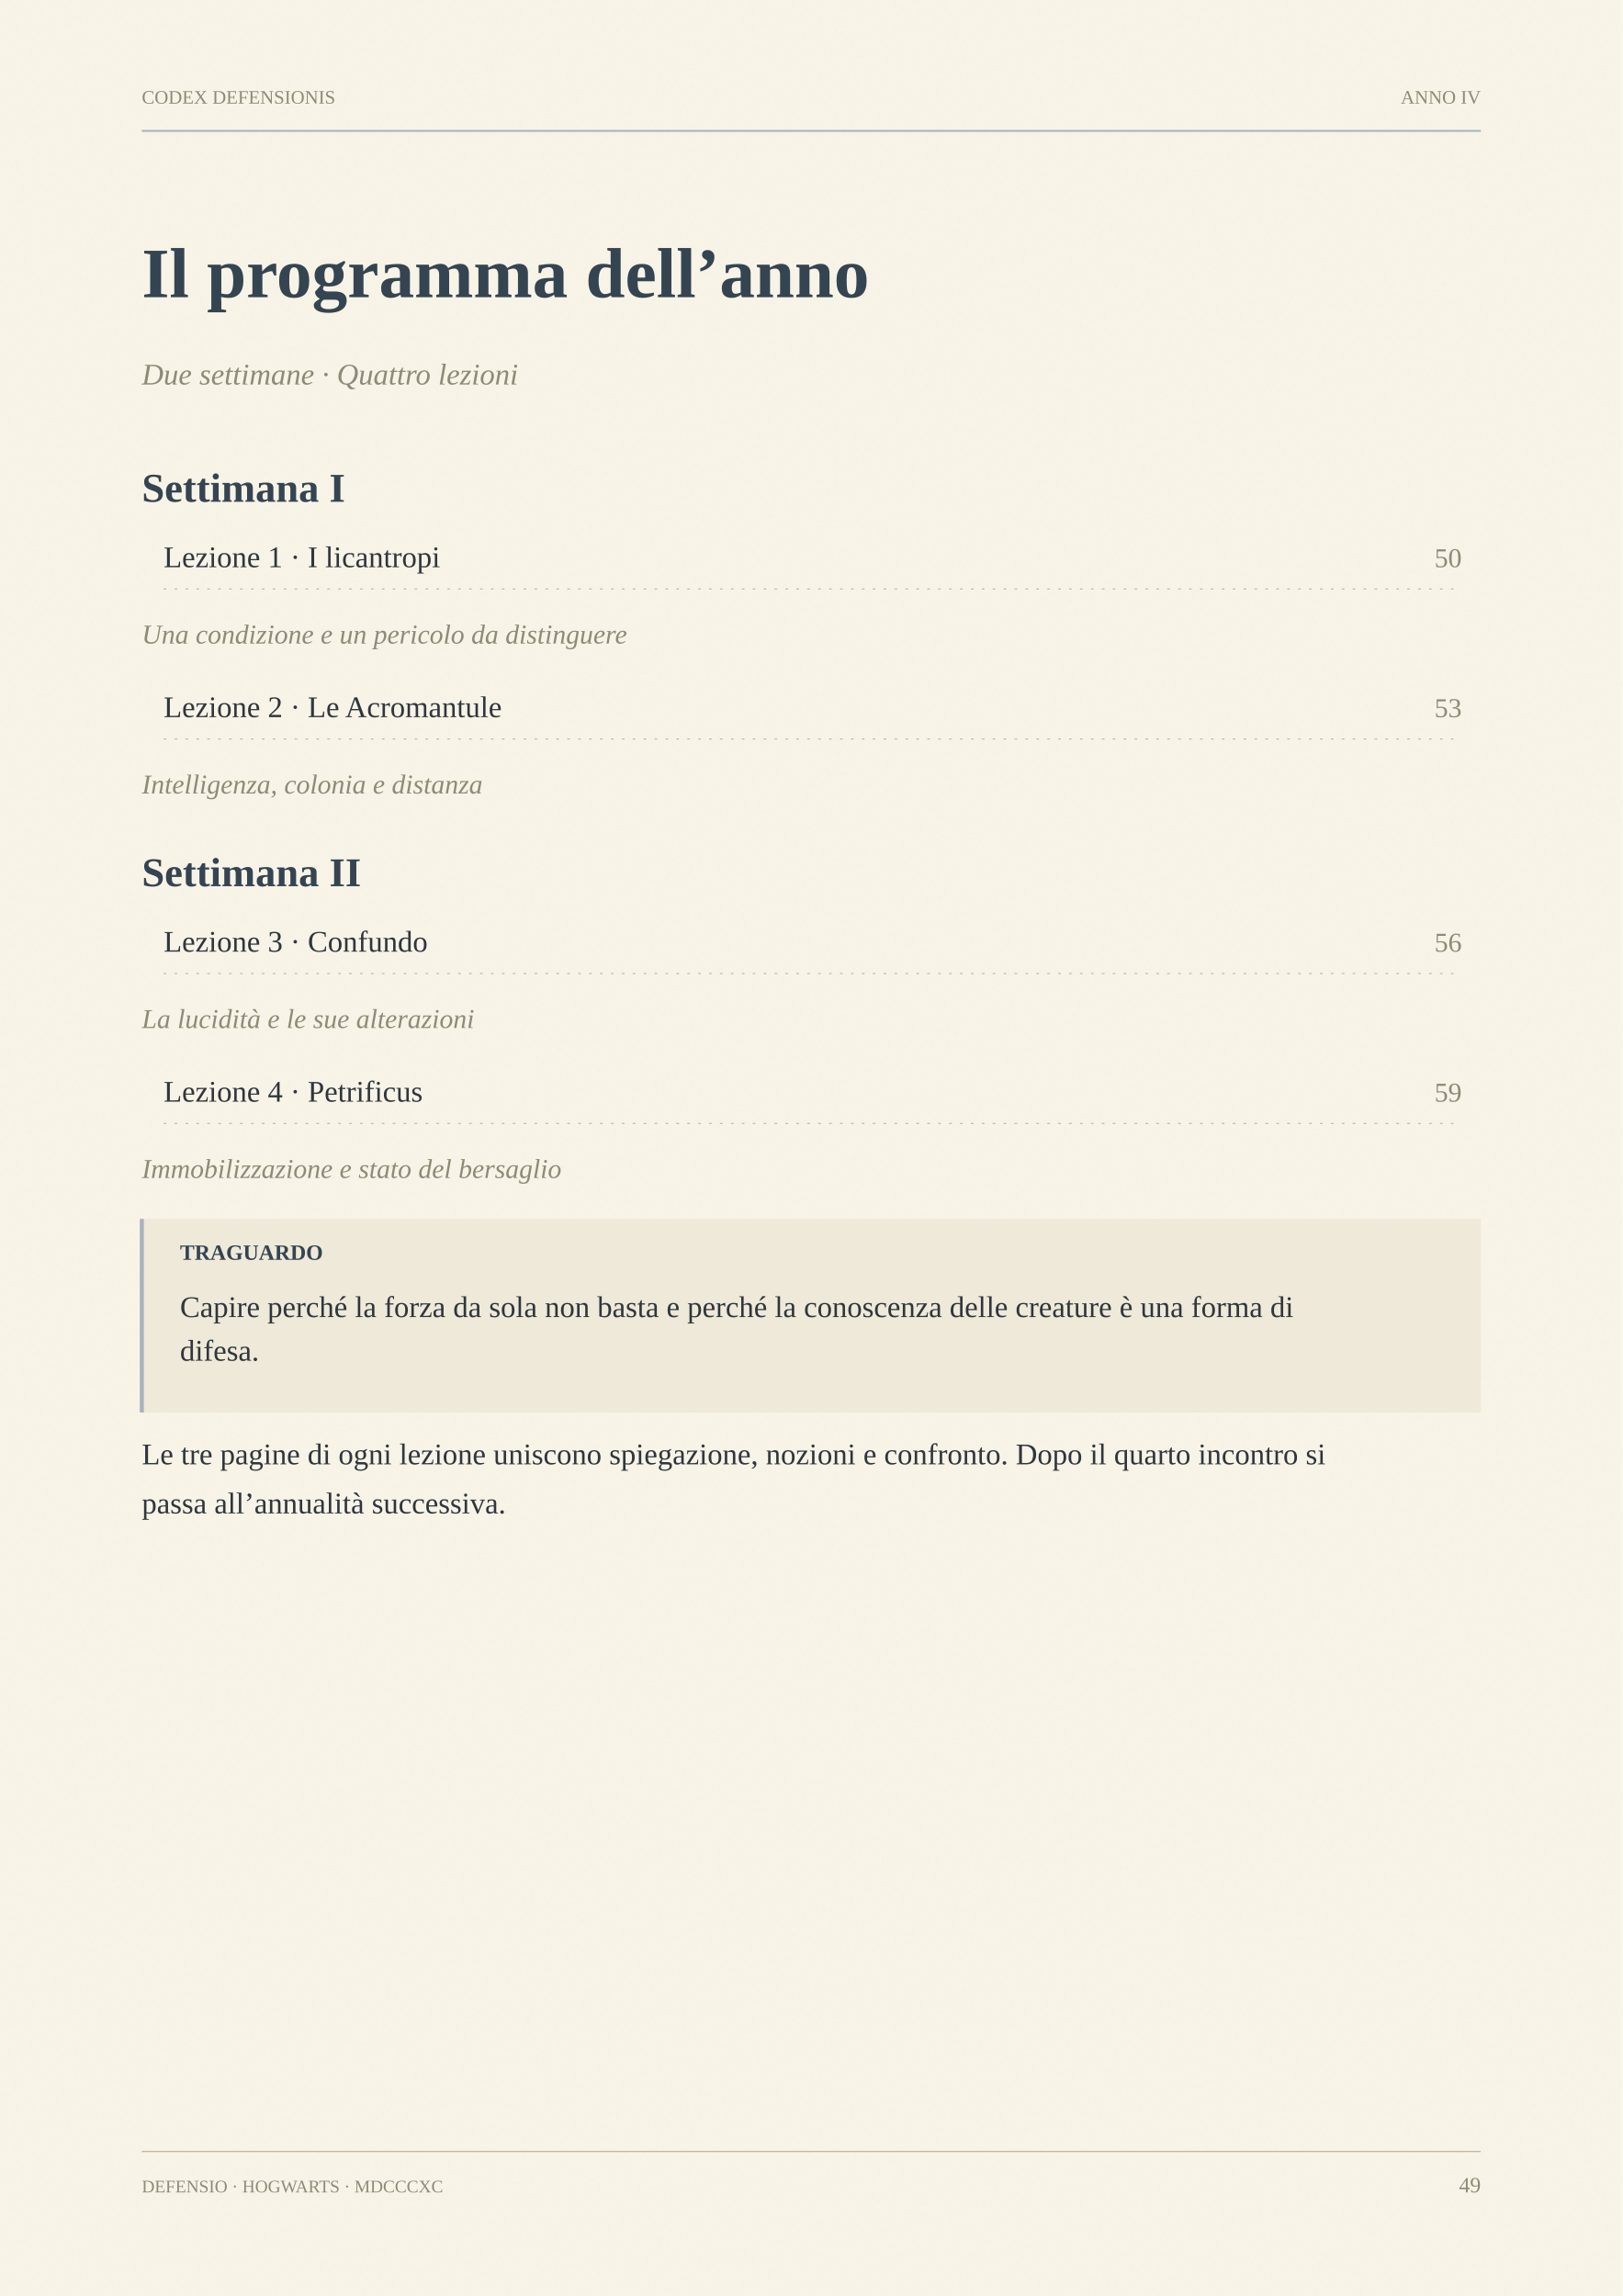
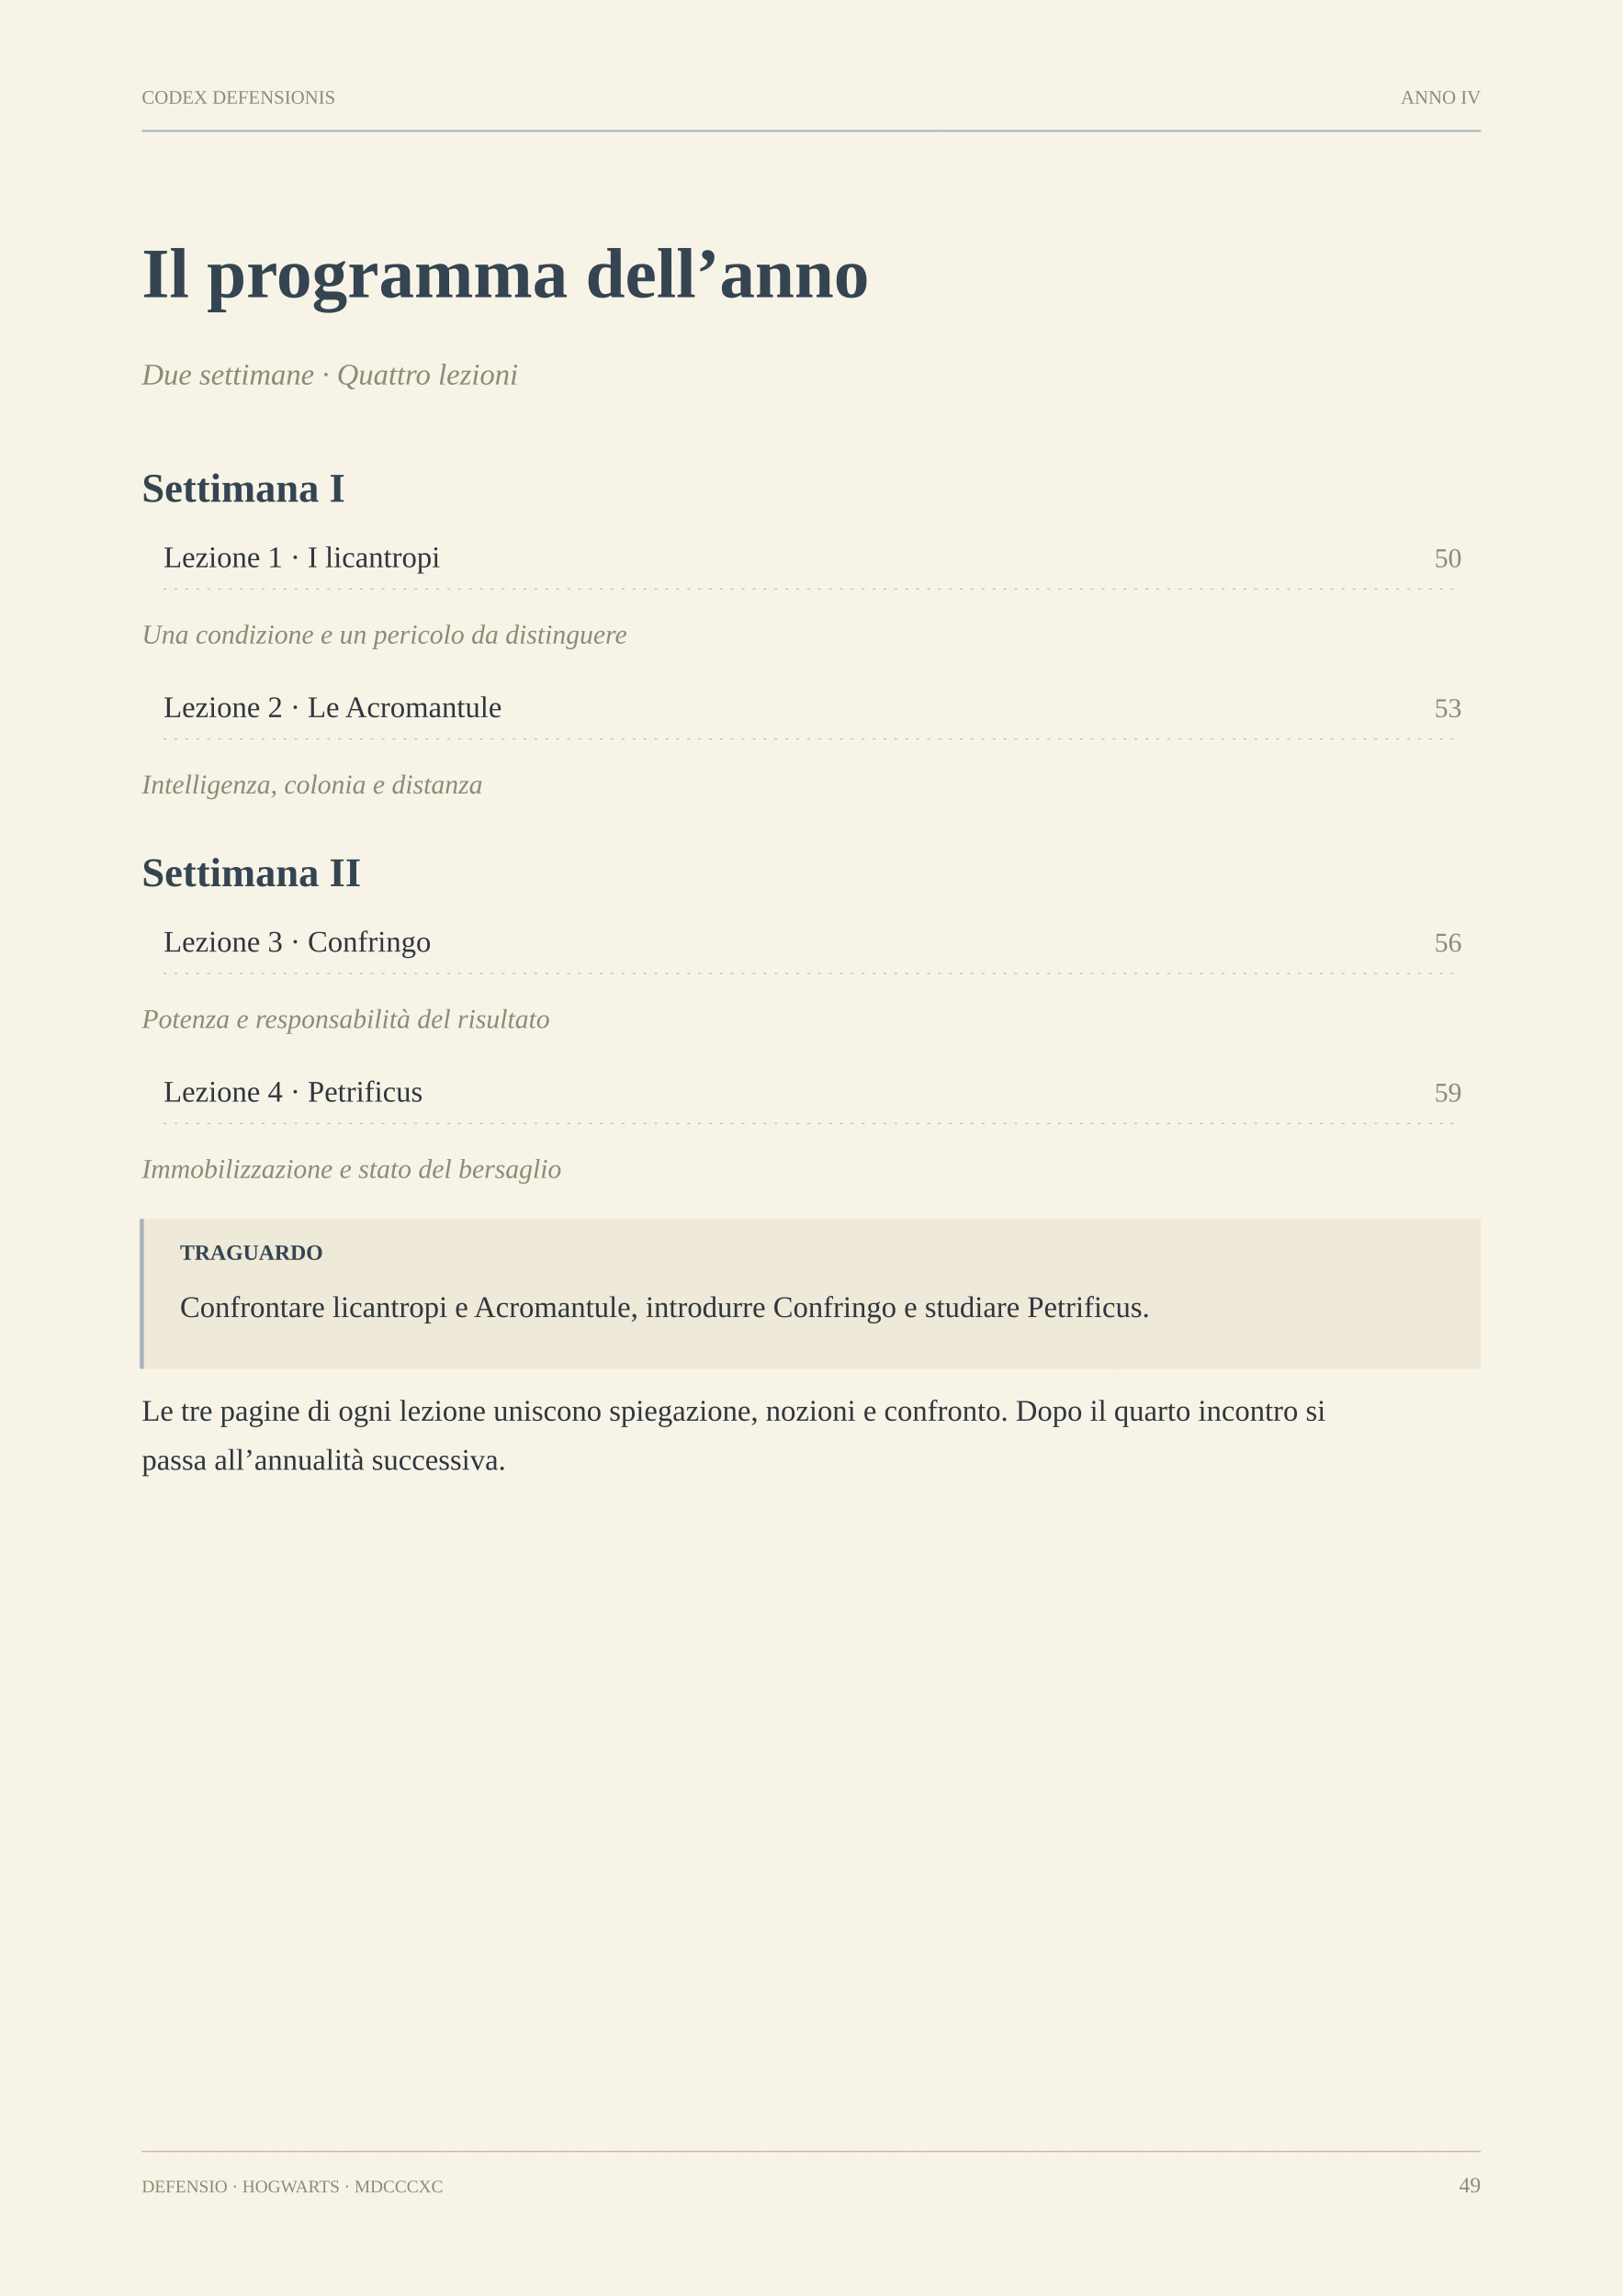
<svg xmlns="http://www.w3.org/2000/svg" width="595" height="842" viewBox="0 0 595 842">
  <defs>
    <filter id="grain">
      <feTurbulence type="fractalNoise" baseFrequency=".7" numOctaves="3" stitchTiles="stitch" />
      <feColorMatrix type="saturate" values="0" />
    </filter>
    <pattern id="paper" width="595" height="842" patternUnits="userSpaceOnUse">
      <rect width="595" height="842" filter="url(#grain)" opacity=".17" />
    </pattern>
    <linearGradient id="leather">
      <stop stop-color="#0e141a" />
      <stop offset=".12" stop-color="#394652" />
      <stop offset=".6" stop-color="#232f3b" />
      <stop offset="1" stop-color="#090e14" />
    </linearGradient>
  </defs>
  <rect width="595" height="842" fill="#f8f4e8" />
  <rect width="595" height="842" fill="url(#paper)" opacity=".17" />
  <text x="52" y="38" font-family="Georgia, Times New Roman, serif" font-size="7" fill="#8e8a76">CODEX DEFENSIONIS</text>
  <text x="543" y="38" font-family="Georgia, Times New Roman, serif" font-size="7" fill="#8e8a76" text-anchor="end">ANNO IV</text>
  <path d="M52 48H543" stroke="#a9b3bd" stroke-width=".7" />
  <text x="52" y="109" font-family="Georgia, Times New Roman, serif" font-size="26" fill="#354451" font-weight="bold">Il programma dell’anno</text>
  <text x="52" y="141" font-family="Georgia, Times New Roman, serif" font-size="11" fill="#8e8a76" font-style="italic">Due settimane · Quattro lezioni</text>
  <text x="52" y="184" font-family="Georgia, Times New Roman, serif" font-size="15" fill="#354451" font-weight="bold">Settimana I</text>
  <text x="60" y="208" font-family="Georgia, Times New Roman, serif" font-size="11" fill="#30363d">Lezione 1 · I licantropi</text>
  <text x="536" y="208" font-family="Georgia, Times New Roman, serif" font-size="10" fill="#8e8a76" text-anchor="end">50</text>
  <path d="M60 216H536" stroke="#c3b89b" stroke-dasharray="1 3" stroke-width=".4" />
  <text x="52" y="236" font-family="Georgia, Times New Roman, serif" font-size="10" fill="#8e8a76" font-style="italic">Una condizione e un pericolo da distinguere</text>
  <text x="60" y="263" font-family="Georgia, Times New Roman, serif" font-size="11" fill="#30363d">Lezione 2 · Le Acromantule</text>
  <text x="536" y="263" font-family="Georgia, Times New Roman, serif" font-size="10" fill="#8e8a76" text-anchor="end">53</text>
  <path d="M60 271H536" stroke="#c3b89b" stroke-dasharray="1 3" stroke-width=".4" />
  <text x="52" y="291" font-family="Georgia, Times New Roman, serif" font-size="10" fill="#8e8a76" font-style="italic">Intelligenza, colonia e distanza</text>
  <text x="52" y="325" font-family="Georgia, Times New Roman, serif" font-size="15" fill="#354451" font-weight="bold">Settimana II</text>
-   <text x="60" y="349" font-family="Georgia, Times New Roman, serif" font-size="11" fill="#30363d">Lezione 3 · Confundo</text>
+   <text x="60" y="349" font-family="Georgia, Times New Roman, serif" font-size="11" fill="#30363d">Lezione 3 · Confringo</text>
  <text x="536" y="349" font-family="Georgia, Times New Roman, serif" font-size="10" fill="#8e8a76" text-anchor="end">56</text>
  <path d="M60 357H536" stroke="#c3b89b" stroke-dasharray="1 3" stroke-width=".4" />
-   <text x="52" y="377" font-family="Georgia, Times New Roman, serif" font-size="10" fill="#8e8a76" font-style="italic">La lucidità e le sue alterazioni</text>
+   <text x="52" y="377" font-family="Georgia, Times New Roman, serif" font-size="10" fill="#8e8a76" font-style="italic">Potenza e responsabilità del risultato</text>
  <text x="60" y="404" font-family="Georgia, Times New Roman, serif" font-size="11" fill="#30363d">Lezione 4 · Petrificus</text>
  <text x="536" y="404" font-family="Georgia, Times New Roman, serif" font-size="10" fill="#8e8a76" text-anchor="end">59</text>
  <path d="M60 412H536" stroke="#c3b89b" stroke-dasharray="1 3" stroke-width=".4" />
  <text x="52" y="432" font-family="Georgia, Times New Roman, serif" font-size="10" fill="#8e8a76" font-style="italic">Immobilizzazione e stato del bersaglio</text>
-   <rect x="52" y="447" width="491" height="71" fill="#eee9d8" />
-   <path d="M52 447v71" stroke="#a9b3bd" stroke-width="1.5" />
+   <rect x="52" y="447" width="491" height="55" fill="#eee9d8" />
+   <path d="M52 447v55" stroke="#a9b3bd" stroke-width="1.5" />
  <text x="66" y="462" font-family="Georgia, Times New Roman, serif" font-size="8" fill="#354451" font-weight="bold">TRAGUARDO</text>
-   <text x="66" y="483" font-family="Georgia, Times New Roman, serif" font-size="11" fill="#30363d">Capire perché la forza da sola non basta e perché la conoscenza delle creature è una forma di</text>
-   <text x="66" y="499" font-family="Georgia, Times New Roman, serif" font-size="11" fill="#30363d">difesa.</text>
-   <text x="52" y="537" font-family="Georgia, Times New Roman, serif" font-size="11" fill="#30363d">Le tre pagine di ogni lezione uniscono spiegazione, nozioni e confronto. Dopo il quarto incontro si</text>
-   <text x="52" y="555" font-family="Georgia, Times New Roman, serif" font-size="11" fill="#30363d">passa all’annualità successiva.</text>
+   <text x="66" y="483" font-family="Georgia, Times New Roman, serif" font-size="11" fill="#30363d">Confrontare licantropi e Acromantule, introdurre Confringo e studiare Petrificus.</text>
+   <text x="52" y="521" font-family="Georgia, Times New Roman, serif" font-size="11" fill="#30363d">Le tre pagine di ogni lezione uniscono spiegazione, nozioni e confronto. Dopo il quarto incontro si</text>
+   <text x="52" y="539" font-family="Georgia, Times New Roman, serif" font-size="11" fill="#30363d">passa all’annualità successiva.</text>
  <path d="M52 789H543" stroke="#c3b89b" stroke-width=".45" />
  <text x="52" y="804" font-family="Georgia, Times New Roman, serif" font-size="6.5" fill="#8e8a76">DEFENSIO · HOGWARTS · MDCCCXC</text>
  <text x="543" y="804" font-family="Georgia, Times New Roman, serif" font-size="8" fill="#8e8a76" text-anchor="end">49</text>
</svg>
